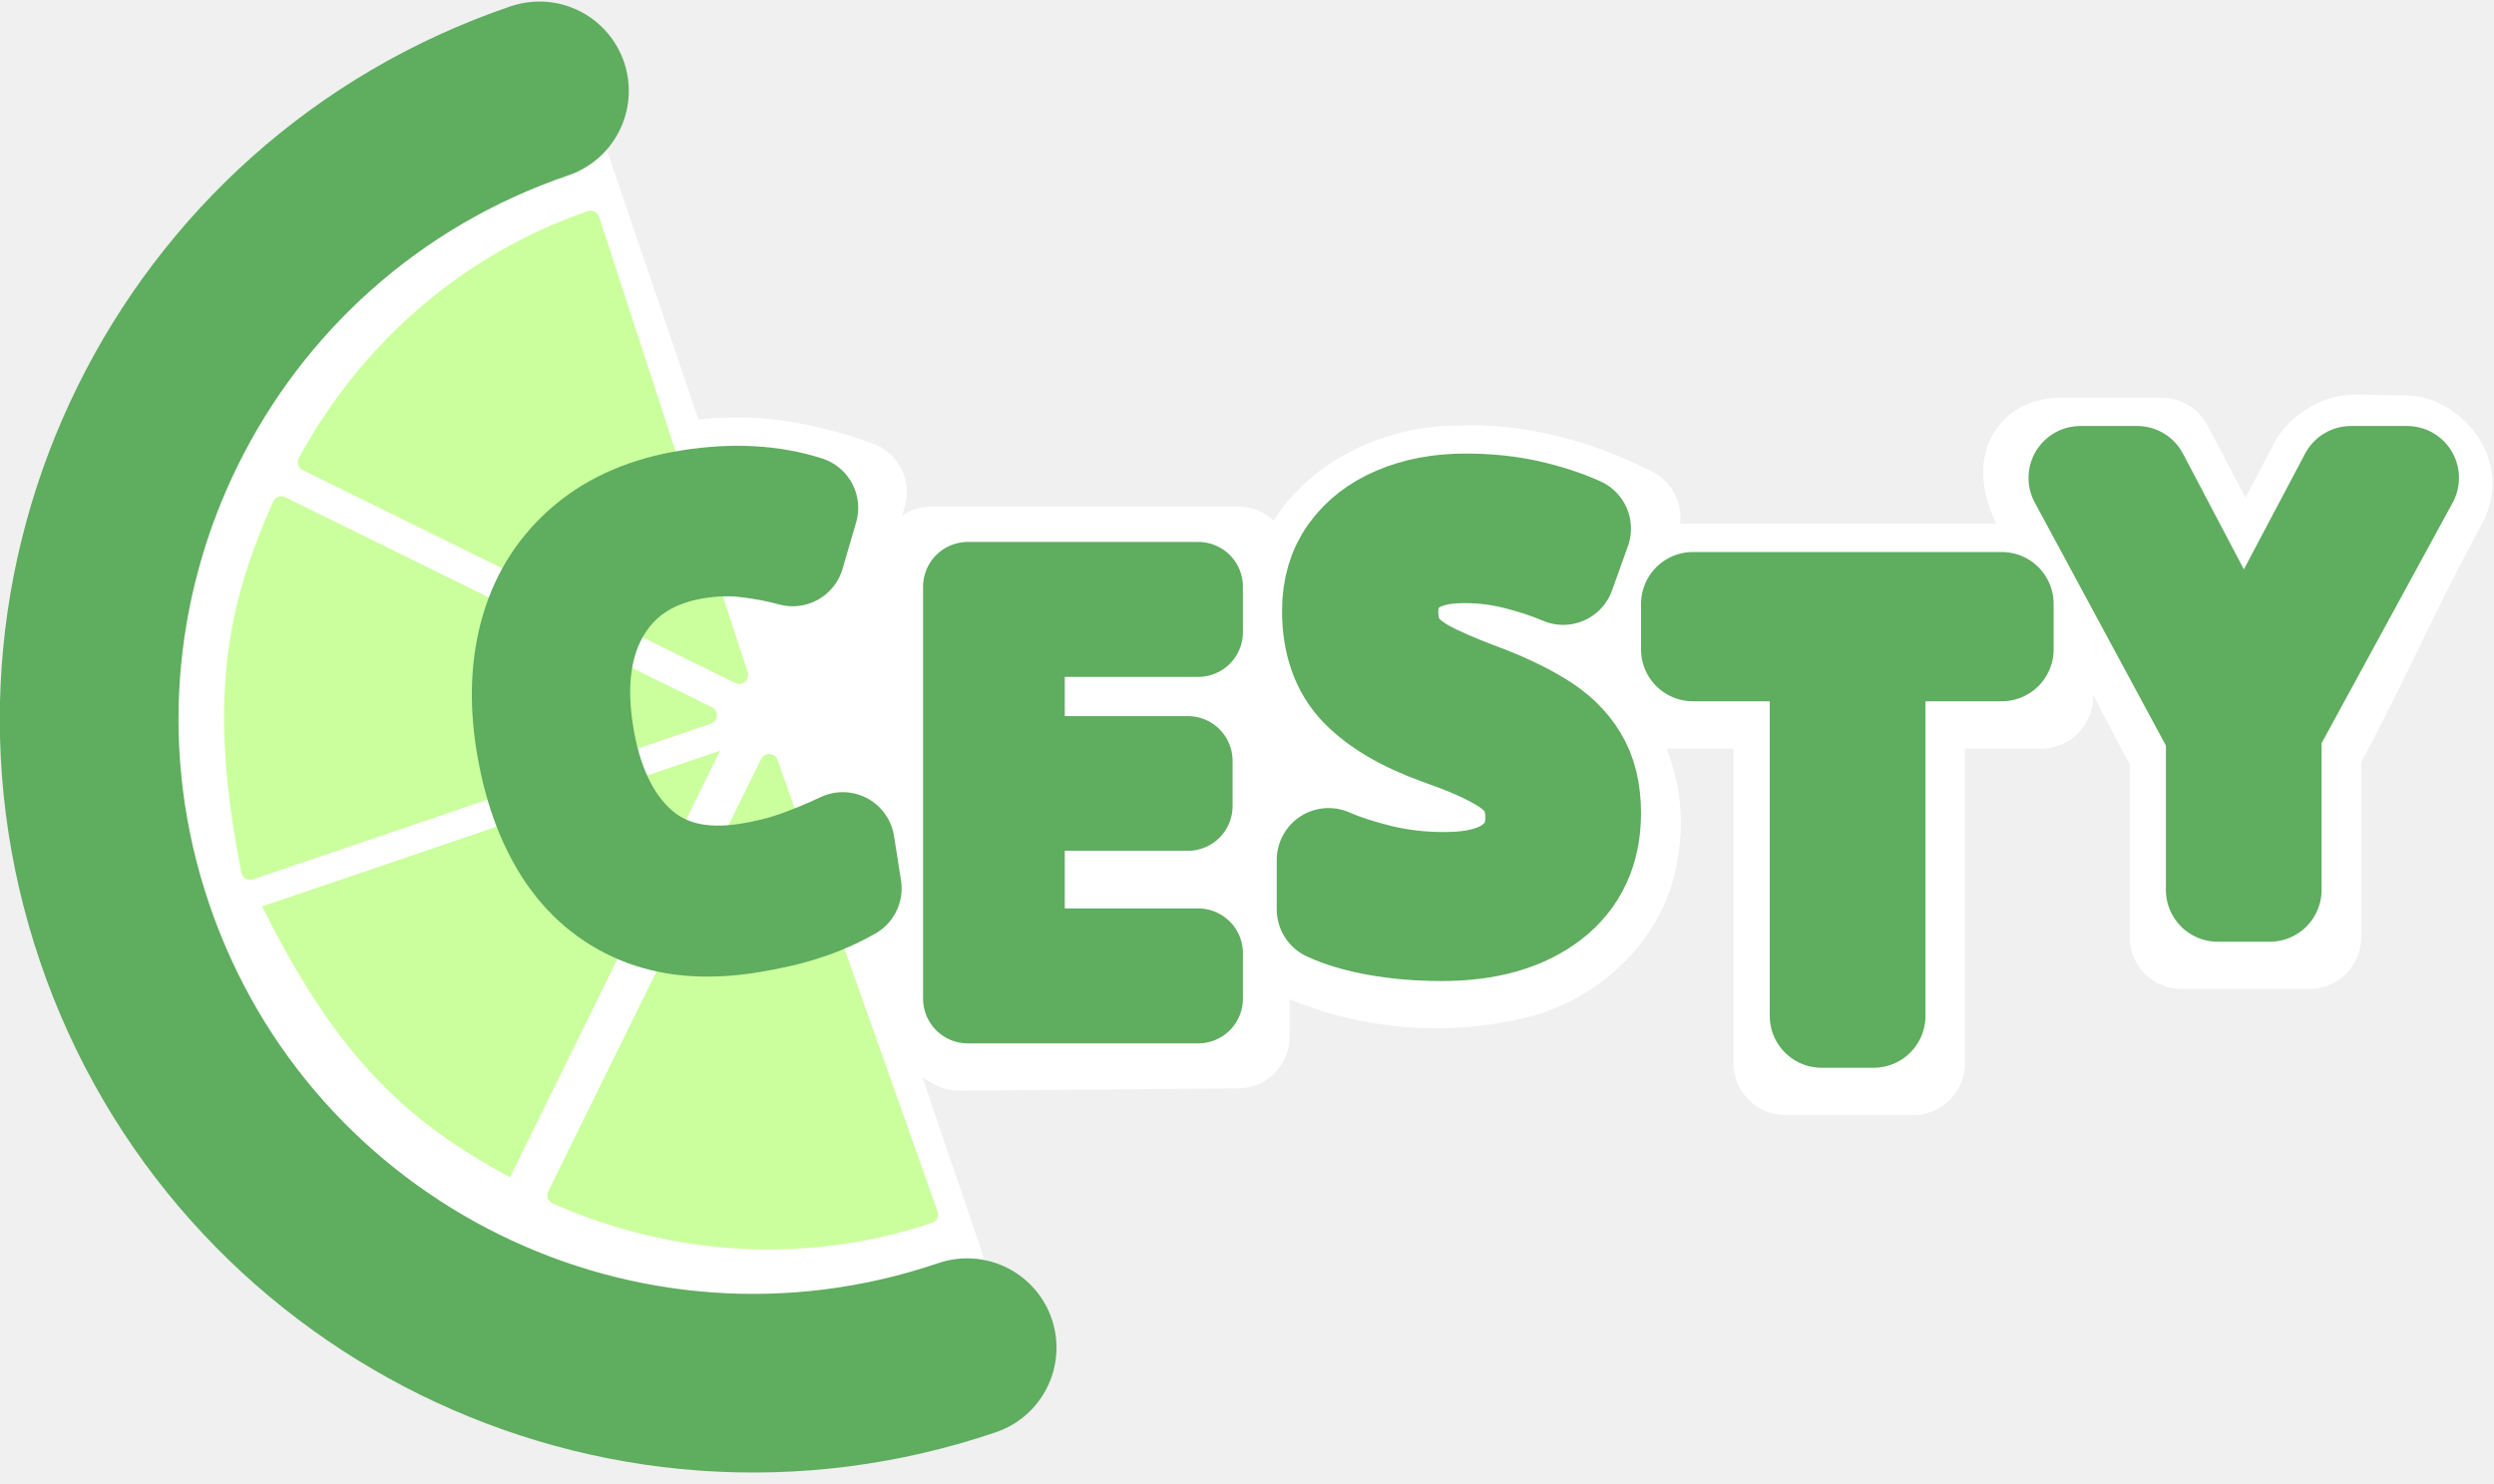
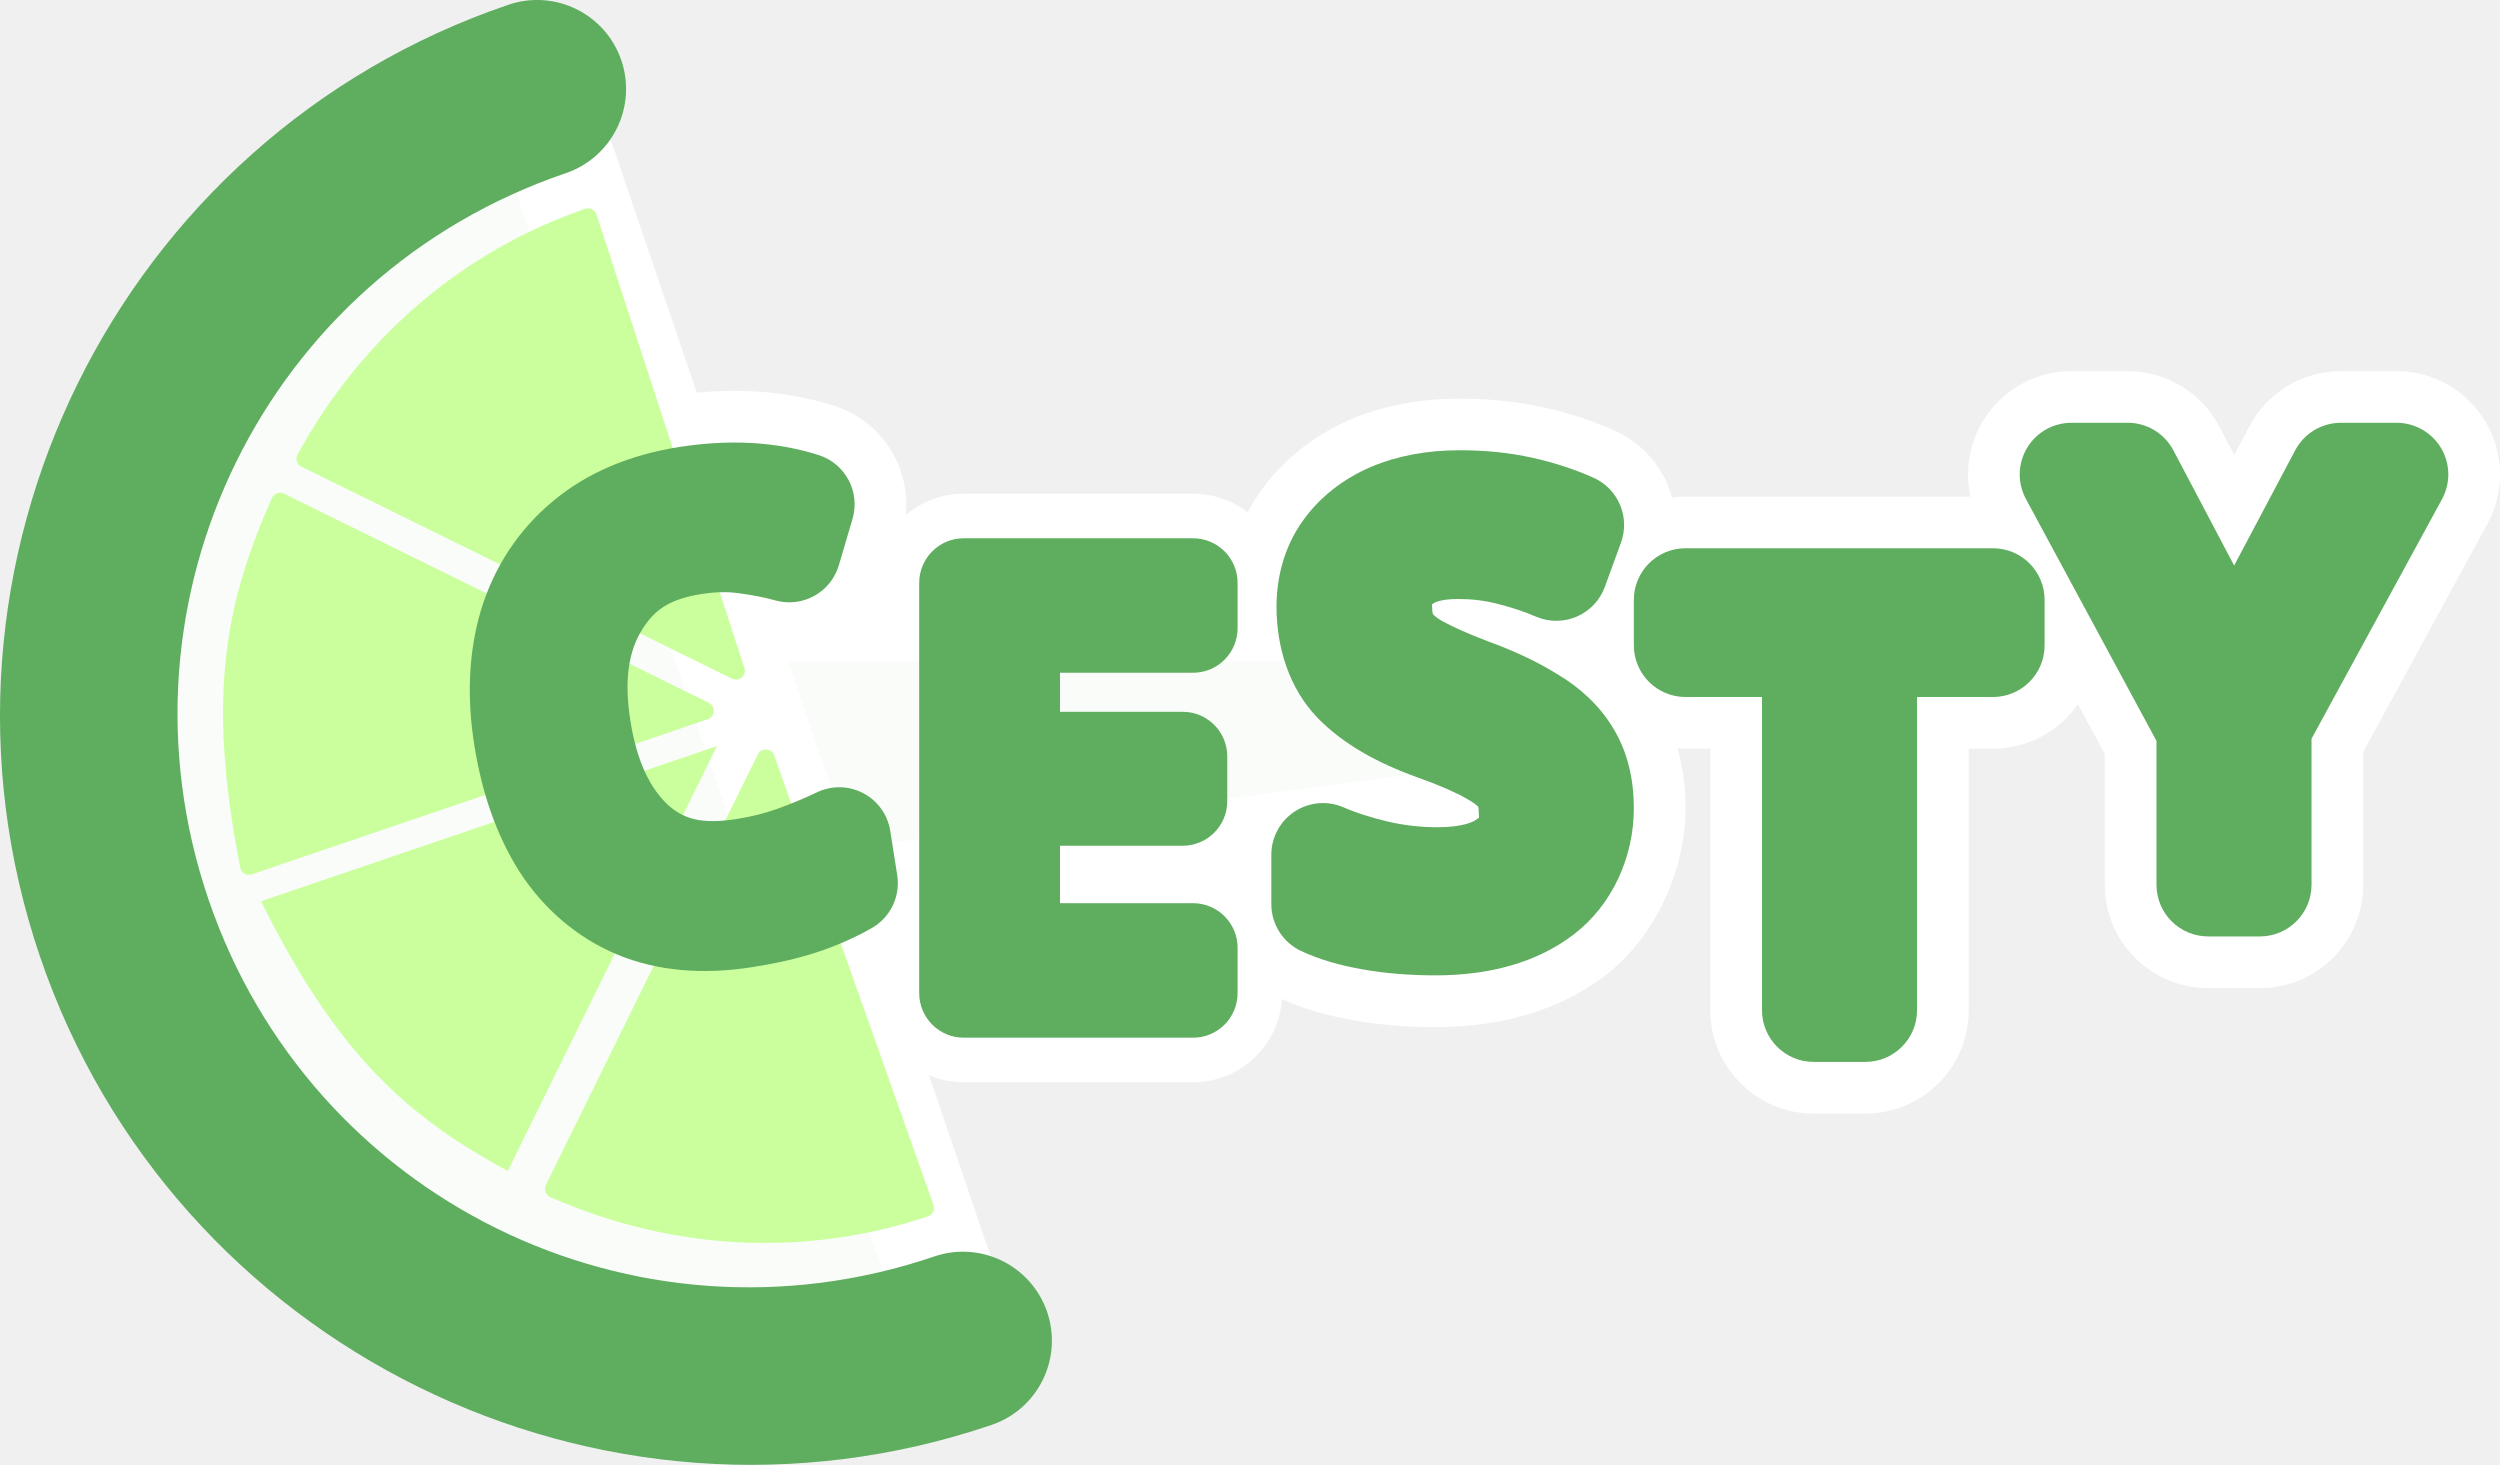
- <svg xmlns="http://www.w3.org/2000/svg" width="139.567mm" height="83.045mm" viewBox="0 0 139.567 83.045" version="1.1" id="svg5">
-   <defs id="defs2">
-     <filter style="color-interpolation-filters:sRGB" id="filter12541" x="-0.019" y="-0.035" width="1.041" height="1.07">
-       <feFlood flood-opacity="1" flood-color="rgb(255,255,255)" result="flood" id="feFlood12535" />
-       <feComposite in="flood" in2="SourceGraphic" operator="in" result="composite" id="feComposite12537" />
-       <feGaussianBlur stdDeviation="0.01" id="feGaussianBlur12539" result="fbSourceGraphic" />
-       <feColorMatrix result="fbSourceGraphicAlpha" in="fbSourceGraphic" values="0 0 0 -1 0 0 0 0 -1 0 0 0 0 -1 0 0 0 0 1 0" id="feColorMatrix12543" />
-       <feFlood id="feFlood12545" flood-opacity="1" flood-color="rgb(255,255,255)" result="flood" in="fbSourceGraphic" />
-       <feComposite in2="fbSourceGraphic" id="feComposite12547" in="flood" operator="in" result="composite" />
-       <feGaussianBlur id="feGaussianBlur12549" stdDeviation="0.01" />
-     </filter>
-   </defs>
-   <g id="layer1" transform="translate(-42.00382,-29.3438)">
-     <g id="g10198-5" transform="translate(0.1365963,0.2588151)" style="filter:url(#filter12541)">
-       <g id="g10450">
-         <g aria-label="C" transform="rotate(-8.930336)" id="text9751-2-30" style="font-size:32.299px;letter-spacing:7.57px;fill:#5fad5f;stroke:#5fad5f;stroke-width:5.808;stroke-linecap:round;stroke-linejoin:round" />
-         <g aria-label="E" id="text9751-2-3-8" style="font-size:32.299px;letter-spacing:7.57px;fill:#5fad5f;stroke:#5fad5f;stroke-width:5.008;stroke-linecap:round;stroke-linejoin:round" />
-         <g aria-label="S" id="text9751-2-9-8" style="font-size:32.299px;letter-spacing:7.57px;fill:#5fad5f;stroke:#5fad5f;stroke-width:5.808;stroke-linecap:round;stroke-linejoin:round" />
-         <g aria-label="T" id="text9751-2-7-4" style="font-size:32.299px;letter-spacing:7.57px;fill:#5fad5f;stroke:#5fad5f;stroke-width:5.808;stroke-linecap:round;stroke-linejoin:round" />
-         <g aria-label="Y" id="text9751-2-4-1" style="font-size:32.299px;letter-spacing:7.57px;fill:#5fad5f;stroke:#5fad5f;stroke-width:5.808;stroke-linecap:round;stroke-linejoin:round">
-           <path id="path10421" style="-inkscape-font-specification:sans-serif" d="m 158.203,60.208 c 2.899,5.37 2.854,5.563 5.752,10.932 v 10.404 h 7.141 V 71.019 c 3.044,-5.59 4.037,-8.34 7.081,-13.93 0.964,-1.687 -0.927,-2.983 -1.626,-2.967 l -2.878,-0.042 c -0.843,-0.012 -1.61,0.599 -1.909,1.045 -1.575,2.975 -2.654,5.074 -4.23,8.049 -1.57,-2.974 -3.138,-5.95 -4.709,-8.924 h -1.005 -4.627 c -2.687,0.074 -0.794,3.287 -0.794,3.287 z M 82.281,55.383 c -4.281,0.166 -8.778,2.016 -11.104,5.769 -2.459,3.803 -2.413,8.682 -1.207,12.909 1.041,3.795 3.623,7.429 7.471,8.725 3.716,1.298 7.819,0.603 11.405,-0.782 1.036,-0.43 2.014,-0.983 3.004,-1.506 -0.355,-2.252 -0.71,-4.504 -1.064,-6.756 -3.025,1.385 -6.163,3.186 -9.616,2.811 -2.028,-0.303 -3.411,-2.108 -3.994,-3.961 -0.691,-2.092 -1.007,-4.424 -0.394,-6.571 0.53,-1.827 2.091,-3.28 3.975,-3.607 1.859,-0.462 3.78,-0.073 5.583,0.424 1.339,0.111 2.131,-1.281 2.267,-2.44 0.365,-1.255 0.737,-2.507 1.106,-3.761 -2.38,-0.846 -4.89,-1.419 -7.432,-1.254 z m 41.117,0.424 c -3.377,0.041 -7.003,1.763 -8.335,5.023 -1.44,3.55 -0.128,8.089 3.22,10.068 2.248,1.58 5.149,1.927 7.327,3.607 0.674,0.872 -0.05,2.296 -1.156,2.268 -2.666,0.606 -5.412,-0.205 -7.826,-1.195 -0.714,-0.179 -1.477,-0.943 -2.221,-0.48 -0.5,0.564 -0.071,1.355 -0.203,2.025 v 4.791 c 4.01,1.936 8.745,2.367 13.025,1.135 2.887,-0.974 5.366,-3.5 5.689,-6.615 0.523,-3.089 -0.867,-6.503 -3.644,-8.066 -2.292,-1.536 -5.173,-1.967 -7.376,-3.639 -0.555,-0.746 -0.091,-2.034 0.91,-2.012 2.124,-0.432 4.166,0.274 6.135,1.075 0.844,0.588 2.253,0.181 2.35,-0.933 0.519,-1.615 1.152,-3.19 1.709,-4.792 -2.963,-1.494 -6.268,-2.413 -9.605,-2.26 z m -29.385,5.062 0.082,24.125 c -0.044,1.025 0.928,2.021 1.443,2.239 l 15.596,-0.128 v -6.256 h -9.98 v -4.002 h 9.4 V 70.094 h -9.4 v -2.969 h 9.98 V 60.34 H 94.014 Z m 40.566,0.961 v 6.258 h 7.203 v 20.51 h 7.141 V 68.088 h 7.17 v -6.787 h -21.514 z" />
-         </g>
-         <path style="fill:#ffffff;fill-opacity:1;stroke:#5fad5f;stroke-width:5.008;stroke-linecap:round;stroke-linejoin:round;stroke-dasharray:none;stroke-opacity:1" d="m 72.055,34.171 c 0,0 -32.895,10.092 -23.209,47.144 9.686,37.052 47.144,23.209 47.144,23.209 z" id="path12664" />
-         <path style="fill:#ffffff;fill-opacity:1;stroke:#5fad5f;stroke-width:5.008;stroke-linecap:round;stroke-linejoin:round;stroke-dasharray:none;stroke-opacity:1" d="m 86.523,58.301 -13.196,9.301 10.102,11.395 46.314,-2.204 z" id="path13045" />
-       </g>
+ <svg xmlns="http://www.w3.org/2000/svg" width="140.511mm" height="82.331mm" viewBox="0 0 140.511 82.331" version="1.1" id="svg5">
+   <defs id="defs2" />
+   <g id="layer2" transform="translate(-42.00497,-29.43023)">
+     <g aria-label="C" transform="rotate(-8.930336)" id="text9751-2-36" style="font-size:32.299px;letter-spacing:7.57px;fill:none;stroke:#ffffff;stroke-width:11.616;stroke-linecap:round;stroke-linejoin:round">
+       <path style="color:#000000;-inkscape-font-specification:sans-serif;fill:#ffffff;stroke:none;stroke-linecap:butt;stroke-linejoin:miter;-inkscape-stroke:none" d="m 70.744,63.434 c -3.187,0 -6.338,0.716 -9.041,2.359 -2.586,1.552 -4.702,3.898 -6.01,6.611 a 5.809,5.809 0 0 0 -0.012,0.027 c -1.265,2.659 -1.824,5.608 -1.824,8.633 0,3.034 0.488,5.947 1.643,8.609 a 5.809,5.809 0 0 0 0.023,0.053 c 1.216,2.728 3.254,5.137 5.811,6.713 2.671,1.647 5.779,2.318 8.926,2.318 1.497,0 2.871,-0.083 4.207,-0.305 1.289,-0.211 2.555,-0.544 3.775,-1.002 a 5.809,5.809 0 0 0 3.77,-5.438 v -2.52 a 5.809,5.809 0 0 0 -7.477,-5.564 c -0.666,0.2 -1.353,0.368 -2.066,0.504 -0.513,0.098 -1.107,0.156 -1.789,0.156 -1.415,0 -1.282,-0.127 -1.43,-0.318 -0.321,-0.431 -0.707,-1.259 -0.707,-3.176 0,-1.932 0.395,-2.641 0.732,-3.035 0.336,-0.392 0.258,-0.459 1.438,-0.459 0.55,0 0.925,0.068 1.174,0.143 a 5.809,5.809 0 0 0 0.037,0.012 c 0.66,0.193 1.2,0.395 1.617,0.584 a 5.809,5.809 0 0 0 7.652,-2.801 l 1.164,-2.455 A 5.809,5.809 0 0 0 79.705,65.404 c -2.741,-1.37 -5.808,-1.971 -8.961,-1.971 z" id="path407" />
    </g>
+     <g aria-label="E" id="text9751-2-3-5" style="font-size:32.299px;letter-spacing:7.57px;fill:none;stroke:#ffffff;stroke-width:10.016;stroke-linecap:round;stroke-linejoin:round">
+       <path style="color:#000000;-inkscape-font-specification:sans-serif;fill:#ffffff;stroke:none;stroke-linecap:butt;stroke-linejoin:miter;-inkscape-stroke:none" d="M 96.172,57.178 A 5.009,5.009 0 0 0 91.164,62.188 v 23.061 a 5.009,5.009 0 0 0 5.008,5.008 h 12.887 a 5.009,5.009 0 0 0 5.008,-5.008 v -2.551 a 5.009,5.009 0 0 0 -3.15,-4.238 5.009,5.009 0 0 0 2.57,-3.998 v -2.52 a 5.009,5.009 0 0 0 -1.424,-3.439 5.009,5.009 0 0 0 2.004,-3.764 V 62.188 a 5.009,5.009 0 0 0 -5.008,-5.01 z" id="path1000" />
+     </g>
+     <g aria-label="S" id="text9751-2-9-5" style="font-size:32.299px;letter-spacing:7.57px;display:inline;fill:none;stroke:#ffffff;stroke-width:11.616;stroke-linecap:round;stroke-linejoin:round;stroke-dasharray:none;stroke-opacity:1">
+       <path style="color:#000000;-inkscape-font-specification:sans-serif;fill:#ffffff;stroke:none;stroke-linecap:butt;stroke-linejoin:miter;-inkscape-stroke:none" d="m 124.018,51.836 c -2.078,0 -4.161,0.345 -6.105,1.168 a 5.809,5.809 0 0 0 -0.037,0.018 c -1.925,0.83 -3.734,2.209 -5.002,3.988 -1.38,1.918 -2.027,4.31 -2.027,6.512 0,2.86 0.954,6.009 3.102,8.25 a 5.809,5.809 0 0 0 0.043,0.045 c 0.257,0.263 0.579,0.421 0.852,0.658 a 5.809,5.809 0 0 0 -4.287,5 v 2.777 a 5.809,5.809 0 0 0 3.336,5.256 c 1.365,0.642 2.748,1.014 4.209,1.271 1.482,0.262 3.011,0.379 4.594,0.379 3.396,0 6.803,-0.807 9.547,-2.914 2.815,-2.162 4.498,-5.933 4.498,-9.385 0,-1.985 -0.432,-4.122 -1.6,-6.023 -0.692,-1.147 -1.618,-2.066 -2.615,-2.873 a 5.809,5.809 0 0 0 2.412,-2.557 l 0.904,-2.486 a 5.809,5.809 0 0 0 -3.076,-7.281 c -1.267,-0.57 -2.598,-0.995 -3.984,-1.307 -1.541,-0.346 -3.13,-0.496 -4.762,-0.496 z M 117,56.648 c -0.011,0.009 -0.016,0.028 -0.027,0.037 -0.016,0.013 -0.035,0.014 -0.051,0.027 z m 14.01,8.172 0.135,0.08 c -0.024,-0.015 -0.054,-0.022 -0.078,-0.037 -0.02,-0.012 -0.037,-0.031 -0.057,-0.043 z m -2.268,1.934 a 5.809,5.809 0 0 0 0.01,0 l 0.033,0.02 c -0.013,-0.008 -0.03,-0.012 -0.043,-0.02 z m 1.516,15.666 -0.057,0.043 c 0.011,-0.008 0.02,-0.021 0.031,-0.029 0.008,-0.006 0.017,-0.007 0.025,-0.014 z" id="path401" />
+     </g>
+     <g aria-label="T" id="text9751-2-7-2" style="font-size:32.299px;letter-spacing:7.57px;display:inline;fill:none;stroke:#ffffff;stroke-width:11.616;stroke-linecap:round;stroke-linejoin:round;stroke-dasharray:none;stroke-opacity:1">
+       <path style="color:#000000;-inkscape-font-specification:sans-serif;fill:#ffffff;stroke:none;stroke-linecap:butt;stroke-linejoin:miter;-inkscape-stroke:none" d="m 136.738,57.342 a 5.809,5.809 0 0 0 -5.809,5.807 v 2.553 a 5.809,5.809 0 0 0 5.809,5.807 h 1.395 v 14.703 a 5.809,5.809 0 0 0 5.809,5.807 h 2.906 a 5.809,5.809 0 0 0 5.809,-5.807 V 71.508 h 1.361 a 5.809,5.809 0 0 0 5.809,-5.807 v -2.553 a 5.809,5.809 0 0 0 -5.809,-5.807 z" id="path398" />
+     </g>
+     <g aria-label="Y" id="text9751-2-4-1" style="font-size:32.299px;letter-spacing:7.57px;display:inline;fill:none;stroke:#ffffff;stroke-width:11.616;stroke-linecap:round;stroke-linejoin:round;stroke-dasharray:none;stroke-opacity:1">
+       <path style="color:#000000;-inkscape-font-specification:sans-serif;fill:#ffffff;stroke:none;stroke-linecap:butt;stroke-linejoin:miter;-inkscape-stroke:none" d="m 158.426,50.289 a 5.809,5.809 0 0 0 -5.111,8.566 l 6.99,12.953 v 7.35 a 5.809,5.809 0 0 0 5.809,5.809 h 2.906 a 5.809,5.809 0 0 0 5.809,-5.809 V 71.691 L 181.809,58.875 a 5.809,5.809 0 0 0 -5.102,-8.586 h -3.133 a 5.809,5.809 0 0 0 -5.131,3.088 l -0.861,1.627 -0.852,-1.615 a 5.809,5.809 0 0 0 -5.139,-3.1 z" id="path395" />
+     </g>
+     <path style="fill:#fafcfa;fill-opacity:1;stroke:#ffffff;stroke-width:6;stroke-linecap:round;stroke-linejoin:round;stroke-dasharray:none;stroke-opacity:1" d="m 69.488,46.859 -7.901,31.739 9.788,3.949 56.648,-7.431 -8.43,-11.563 -39.774,0.056 z" id="path2912" />
+   </g>
+   <path id="path234-7" style="display:inline;fill:#fafcfa;fill-opacity:1;stroke:#ffffff;stroke-width:6;stroke-linecap:round;stroke-linejoin:round;stroke-dasharray:none;stroke-opacity:1" d="M 54.121,75.352 C 34.693,81.962 13.587,71.57 6.977,52.143 0.368,32.716 10.759,11.609 30.187,4.999 Z" />
+   <g id="layer1" transform="translate(-42.00497,-29.43023)">
    <g id="g10198" style="display:inline">
      <g id="g9695" transform="rotate(-18.78846,63.41192,81.92453)">
-         <path id="path234" style="fill:none;stroke:#5fad5f;stroke-width:10;stroke-linecap:round;stroke-dasharray:none;stroke-opacity:1" d="m 87.021,114.101 c -20.521,0 -37.156,-16.636 -37.156,-37.156 0,-20.521 16.636,-37.156 37.156,-37.156" />
+         <path style="color:#000000;fill:#5fad5f;stroke-linecap:round;-inkscape-stroke:none" d="m 87.021,34.789 c -23.223,0 -42.156,18.933 -42.156,42.156 -2e-6,23.223 18.933,42.156 42.156,42.156 a 5,5 0 0 0 5,-5 5,5 0 0 0 -5,-5 c -17.819,0 -32.156,-14.338 -32.156,-32.156 0,-17.819 14.338,-32.156 32.156,-32.156 a 5,5 0 0 0 5,-5 5,5 0 0 0 -5,-5 z" id="path234" />
        <path style="fill:#cbff9e;fill-opacity:1;stroke:#cbff9e;stroke-width:1;stroke-linecap:round;stroke-linejoin:round;stroke-dasharray:none;stroke-opacity:1" d="M 87.41,47.534 87.073,74.345 67.998,55.269 c 5.435,-5 12.315,-7.706 19.412,-7.735 z" id="path2629" />
        <path style="fill:#cbff9e;fill-opacity:1;stroke:#cbff9e;stroke-width:1;stroke-linecap:round;stroke-linejoin:round;stroke-dasharray:none;stroke-opacity:1" d="M 87.41,106.355 87.073,79.545 67.998,98.62 c 5.435,5 12.315,7.706 19.412,7.735 z" id="path2629-5" />
        <path style="fill:#cbff9e;fill-opacity:1;stroke:#cbff9e;stroke-width:1;stroke-linecap:round;stroke-linejoin:round;stroke-dasharray:none;stroke-opacity:1" d="m 57.628,75.915 h 27.066 L 65.874,57.095 c -4.169,4.518 -6.95,9.021 -8.245,18.821 z" id="path2653" />
        <path style="fill:#cbff9e;fill-opacity:1;stroke:none;stroke-width:1;stroke-linecap:round;stroke-linejoin:round;stroke-dasharray:none" d="m 57.628,78.011 h 27.066 l -18.821,18.821 c -4.169,-4.518 -6.95,-9.021 -8.245,-18.821 z" id="path2653-3" />
      </g>
-       <text xml:space="preserve" style="font-size:32.299px;letter-spacing:7.57px;fill:#5fad5f;fill-opacity:1;stroke:#5fad5f;stroke-width:5.808;stroke-linecap:round;stroke-linejoin:round;stroke-dasharray:none;stroke-opacity:1" x="57.696" y="92.627" id="text9751-2" transform="rotate(-8.930336)">
-         <tspan id="tspan9749-9" style="font-style:normal;font-variant:normal;font-weight:normal;font-stretch:normal;font-size:32.299px;font-family:sans-serif;-inkscape-font-specification:sans-serif;fill:#5fad5f;fill-opacity:1;stroke-width:5.808;stroke-dasharray:none" x="57.696" y="92.627">C</tspan>
-       </text>
-       <text xml:space="preserve" style="font-size:32.299px;letter-spacing:7.57px;fill:#5fad5f;fill-opacity:1;stroke:#5fad5f;stroke-width:5.008;stroke-linecap:round;stroke-linejoin:round;stroke-dasharray:none;stroke-opacity:1" x="93.039" y="85.248" id="text9751-2-3">
-         <tspan id="tspan9749-9-1" style="font-style:normal;font-variant:normal;font-weight:normal;font-stretch:normal;font-size:32.299px;font-family:sans-serif;-inkscape-font-specification:sans-serif;fill:#5fad5f;fill-opacity:1;stroke-width:5.008;stroke-dasharray:none" x="93.039" y="85.248">E</tspan>
-       </text>
-       <text xml:space="preserve" style="font-size:32.299px;letter-spacing:7.57px;fill:#5fad5f;fill-opacity:1;stroke:#5fad5f;stroke-width:5.808;stroke-linecap:round;stroke-linejoin:round;stroke-dasharray:none;stroke-opacity:1" x="114.716" y="81.028" id="text9751-2-9">
-         <tspan id="tspan9749-9-4" style="font-style:normal;font-variant:normal;font-weight:normal;font-stretch:normal;font-size:32.299px;font-family:sans-serif;-inkscape-font-specification:sans-serif;fill:#5fad5f;fill-opacity:1;stroke-width:5.808;stroke-dasharray:none" x="114.716" y="81.028">S</tspan>
-       </text>
-       <text xml:space="preserve" style="font-size:32.299px;letter-spacing:7.57px;fill:#5fad5f;fill-opacity:1;stroke:#5fad5f;stroke-width:5.808;stroke-linecap:round;stroke-linejoin:round;stroke-dasharray:none;stroke-opacity:1" x="136.415" y="86.211" id="text9751-2-7">
-         <tspan id="tspan9749-9-8" style="font-style:normal;font-variant:normal;font-weight:normal;font-stretch:normal;font-size:32.299px;font-family:sans-serif;-inkscape-font-specification:sans-serif;fill:#5fad5f;fill-opacity:1;stroke-width:5.808;stroke-dasharray:none" x="136.415" y="86.211">T</tspan>
-       </text>
-       <text xml:space="preserve" style="font-size:32.299px;letter-spacing:7.57px;fill:#5fad5f;fill-opacity:1;stroke:#5fad5f;stroke-width:5.808;stroke-linecap:round;stroke-linejoin:round;stroke-dasharray:none;stroke-opacity:1" x="158.426" y="79.158" id="text9751-2-4">
-         <tspan id="tspan9749-9-5" style="font-style:normal;font-variant:normal;font-weight:normal;font-stretch:normal;font-size:32.299px;font-family:sans-serif;-inkscape-font-specification:sans-serif;fill:#5fad5f;fill-opacity:1;stroke-width:5.808;stroke-dasharray:none" x="158.426" y="79.158">Y</tspan>
-       </text>
+       <g aria-label="C" transform="rotate(-8.930336)" id="text9751-2" style="font-size:32.299px;letter-spacing:7.57px;fill:#5fad5f;stroke:#5fad5f;stroke-width:5.808;stroke-linecap:round;stroke-linejoin:round">
+         <g id="path1359">
+           <path style="color:#000000;-inkscape-font-specification:sans-serif;stroke:none;stroke-linecap:butt;stroke-linejoin:miter;-inkscape-stroke:none" d="m 70.744,66.338 c -2.777,0 -5.359,0.61 -7.539,1.938 -2.123,1.271 -3.81,3.14 -4.895,5.391 a 2.904,2.904 0 0 0 -0.008,0.014 c -1.052,2.212 -1.541,4.71 -1.541,7.385 0,2.723 0.437,5.228 1.402,7.453 a 2.904,2.904 0 0 0 0.012,0.027 c 1.006,2.258 2.617,4.151 4.682,5.424 2.121,1.308 4.656,1.885 7.402,1.885 1.383,0 2.614,-0.079 3.734,-0.266 H 74 c 1.106,-0.181 2.184,-0.466 3.223,-0.855 a 2.904,2.904 0 0 0 1.885,-2.719 v -2.52 a 2.904,2.904 0 0 0 -3.738,-2.781 c -0.763,0.229 -1.549,0.42 -2.357,0.574 -0.709,0.135 -1.485,0.207 -2.332,0.207 -2.031,0 -2.953,-0.476 -3.697,-1.393 -0.813,-1.048 -1.344,-2.598 -1.344,-5.006 0,-2.409 0.552,-3.9 1.432,-4.926 0.879,-1.025 1.814,-1.473 3.643,-1.473 0.792,0 1.453,0.099 2.008,0.266 a 2.904,2.904 0 0 0 0.018,0.006 c 0.771,0.226 1.44,0.472 2.004,0.729 a 2.904,2.904 0 0 0 3.826,-1.4 l 1.164,-2.455 a 2.904,2.904 0 0 0 -1.326,-3.84 c -2.275,-1.137 -4.869,-1.664 -7.662,-1.664 z" id="path1366" />
+         </g>
+       </g>
+       <g aria-label="E" id="text9751-2-3" style="font-size:32.299px;letter-spacing:7.57px;fill:#5fad5f;stroke:#5fad5f;stroke-width:5.008;stroke-linecap:round;stroke-linejoin:round">
+         <g id="path1350">
+           <path style="color:#000000;-inkscape-font-specification:sans-serif;stroke:none;stroke-linecap:butt;stroke-linejoin:miter;-inkscape-stroke:none" d="M 96.172,59.684 A 2.504,2.504 0 0 0 93.668,62.188 v 23.061 a 2.504,2.504 0 0 0 2.504,2.504 h 12.887 a 2.504,2.504 0 0 0 2.504,-2.504 v -2.551 a 2.504,2.504 0 0 0 -2.504,-2.504 h -7.477 v -3.229 h 6.896 a 2.504,2.504 0 0 0 2.504,-2.504 v -2.52 a 2.504,2.504 0 0 0 -2.504,-2.504 h -6.896 v -2.195 h 7.477 a 2.504,2.504 0 0 0 2.504,-2.504 V 62.188 a 2.504,2.504 0 0 0 -2.504,-2.504 z" id="path1357" />
+         </g>
+       </g>
+       <g aria-label="S" id="text9751-2-9" style="font-size:32.299px;letter-spacing:7.57px;fill:#5fad5f;stroke:#5fad5f;stroke-width:5.808;stroke-linecap:round;stroke-linejoin:round">
+         <g id="path1341">
+           <path style="color:#000000;-inkscape-font-specification:sans-serif;stroke:none;stroke-linecap:butt;stroke-linejoin:miter;-inkscape-stroke:none" d="m 124.018,54.738 c -1.761,0 -3.443,0.293 -4.975,0.941 a 2.904,2.904 0 0 0 -0.018,0.008 c -1.511,0.652 -2.847,1.679 -3.793,3.01 -1.003,1.39 -1.482,3.11 -1.482,4.824 0,2.324 0.724,4.603 2.293,6.24 a 2.904,2.904 0 0 0 0.021,0.023 c 1.435,1.465 3.31,2.505 5.543,3.314 a 2.904,2.904 0 0 0 0.021,0.008 c 1.297,0.459 2.251,0.89 2.768,1.191 a 2.904,2.904 0 0 0 0.082,0.047 c 0.514,0.278 0.651,0.49 0.598,0.404 -0.013,-0.021 0.043,0.028 0.043,0.367 0,0.392 0.076,0.209 -0.172,0.396 a 2.904,2.904 0 0 0 -0.027,0.021 c -0.12,0.093 -0.75,0.393 -2.098,0.393 -1.007,0 -1.968,-0.114 -2.904,-0.34 -1.014,-0.249 -1.819,-0.521 -2.375,-0.768 a 2.904,2.904 0 0 0 -4.084,2.654 v 2.777 a 2.904,2.904 0 0 0 1.668,2.629 c 1.048,0.493 2.197,0.813 3.477,1.039 1.29,0.228 2.653,0.334 4.09,0.334 2.958,0 5.663,-0.688 7.777,-2.312 2.151,-1.652 3.363,-4.333 3.363,-7.082 0,-1.594 -0.339,-3.162 -1.17,-4.512 -0.748,-1.246 -1.836,-2.251 -3.096,-3.002 -1.146,-0.716 -2.453,-1.326 -3.941,-1.869 l 0.035,0.014 c -1.166,-0.442 -2.051,-0.846 -2.586,-1.145 -0.436,-0.244 -0.552,-0.42 -0.535,-0.393 0.023,0.037 -0.043,-0.027 -0.043,-0.398 0,-0.312 -0.078,-0.086 0.039,-0.182 a 2.904,2.904 0 0 0 0.039,-0.031 c 0.016,-0.013 0.353,-0.242 1.377,-0.242 0.785,0 1.508,0.09 2.188,0.264 a 2.904,2.904 0 0 0 0.016,0.004 c 0.812,0.203 1.534,0.446 2.168,0.721 a 2.904,2.904 0 0 0 3.881,-1.674 l 0.906,-2.486 a 2.904,2.904 0 0 0 -1.539,-3.641 c -1.064,-0.479 -2.209,-0.849 -3.43,-1.123 -1.298,-0.291 -2.674,-0.426 -4.125,-0.426 z m 3.547,2.994 0.016,0.004 c -0.002,-4.77e-4 -0.004,4.77e-4 -0.006,0 -0.004,-8.81e-4 -0.006,-0.003 -0.01,-0.004 z m -8.719,1.158 c -0.006,0.005 -0.008,0.013 -0.014,0.018 -0.008,0.006 -0.018,0.007 -0.025,0.014 z m 8.395,10.346 0.082,0.045 c -0.012,-0.007 -0.031,-0.013 -0.043,-0.02 -0.014,-0.007 -0.025,-0.018 -0.039,-0.025 z m 1.238,10.889 -0.027,0.021 c 0.005,-0.004 0.007,-0.01 0.012,-0.014 0.005,-0.004 0.011,-0.004 0.016,-0.008 z" id="path1348" />
+         </g>
+       </g>
+       <g aria-label="T" id="text9751-2-7" style="font-size:32.299px;letter-spacing:7.57px;fill:#5fad5f;stroke:#5fad5f;stroke-width:5.808;stroke-linecap:round;stroke-linejoin:round">
+         <g id="path1332">
+           <path style="color:#000000;-inkscape-font-specification:sans-serif;stroke:none;stroke-linecap:butt;stroke-linejoin:miter;-inkscape-stroke:none" d="m 136.738,60.244 a 2.904,2.904 0 0 0 -2.904,2.904 v 2.553 a 2.904,2.904 0 0 0 2.904,2.904 h 4.299 v 17.605 a 2.904,2.904 0 0 0 2.904,2.904 h 2.906 a 2.904,2.904 0 0 0 2.904,-2.904 V 68.605 h 4.266 a 2.904,2.904 0 0 0 2.904,-2.904 v -2.553 a 2.904,2.904 0 0 0 -2.904,-2.904 z" id="path1339" />
+         </g>
+       </g>
+       <g aria-label="Y" id="text9751-2-4" style="font-size:32.299px;letter-spacing:7.57px;fill:#5fad5f;stroke:#5fad5f;stroke-width:5.808;stroke-linecap:round;stroke-linejoin:round">
+         <g id="path1323">
+           <path style="color:#000000;-inkscape-font-specification:sans-serif;stroke:none;stroke-linecap:butt;stroke-linejoin:miter;-inkscape-stroke:none" d="m 158.426,53.193 a 2.904,2.904 0 0 0 -2.555,4.283 l 7.338,13.598 v 8.084 a 2.904,2.904 0 0 0 2.904,2.904 h 2.906 a 2.904,2.904 0 0 0 2.904,-2.904 v -8.207 l 7.334,-13.465 a 2.904,2.904 0 0 0 -2.551,-4.293 h -3.133 a 2.904,2.904 0 0 0 -2.566,1.543 l -3.434,6.48 -3.414,-6.475 a 2.904,2.904 0 0 0 -2.568,-1.549 z" id="path1330" />
+         </g>
+       </g>
    </g>
  </g>
</svg>
